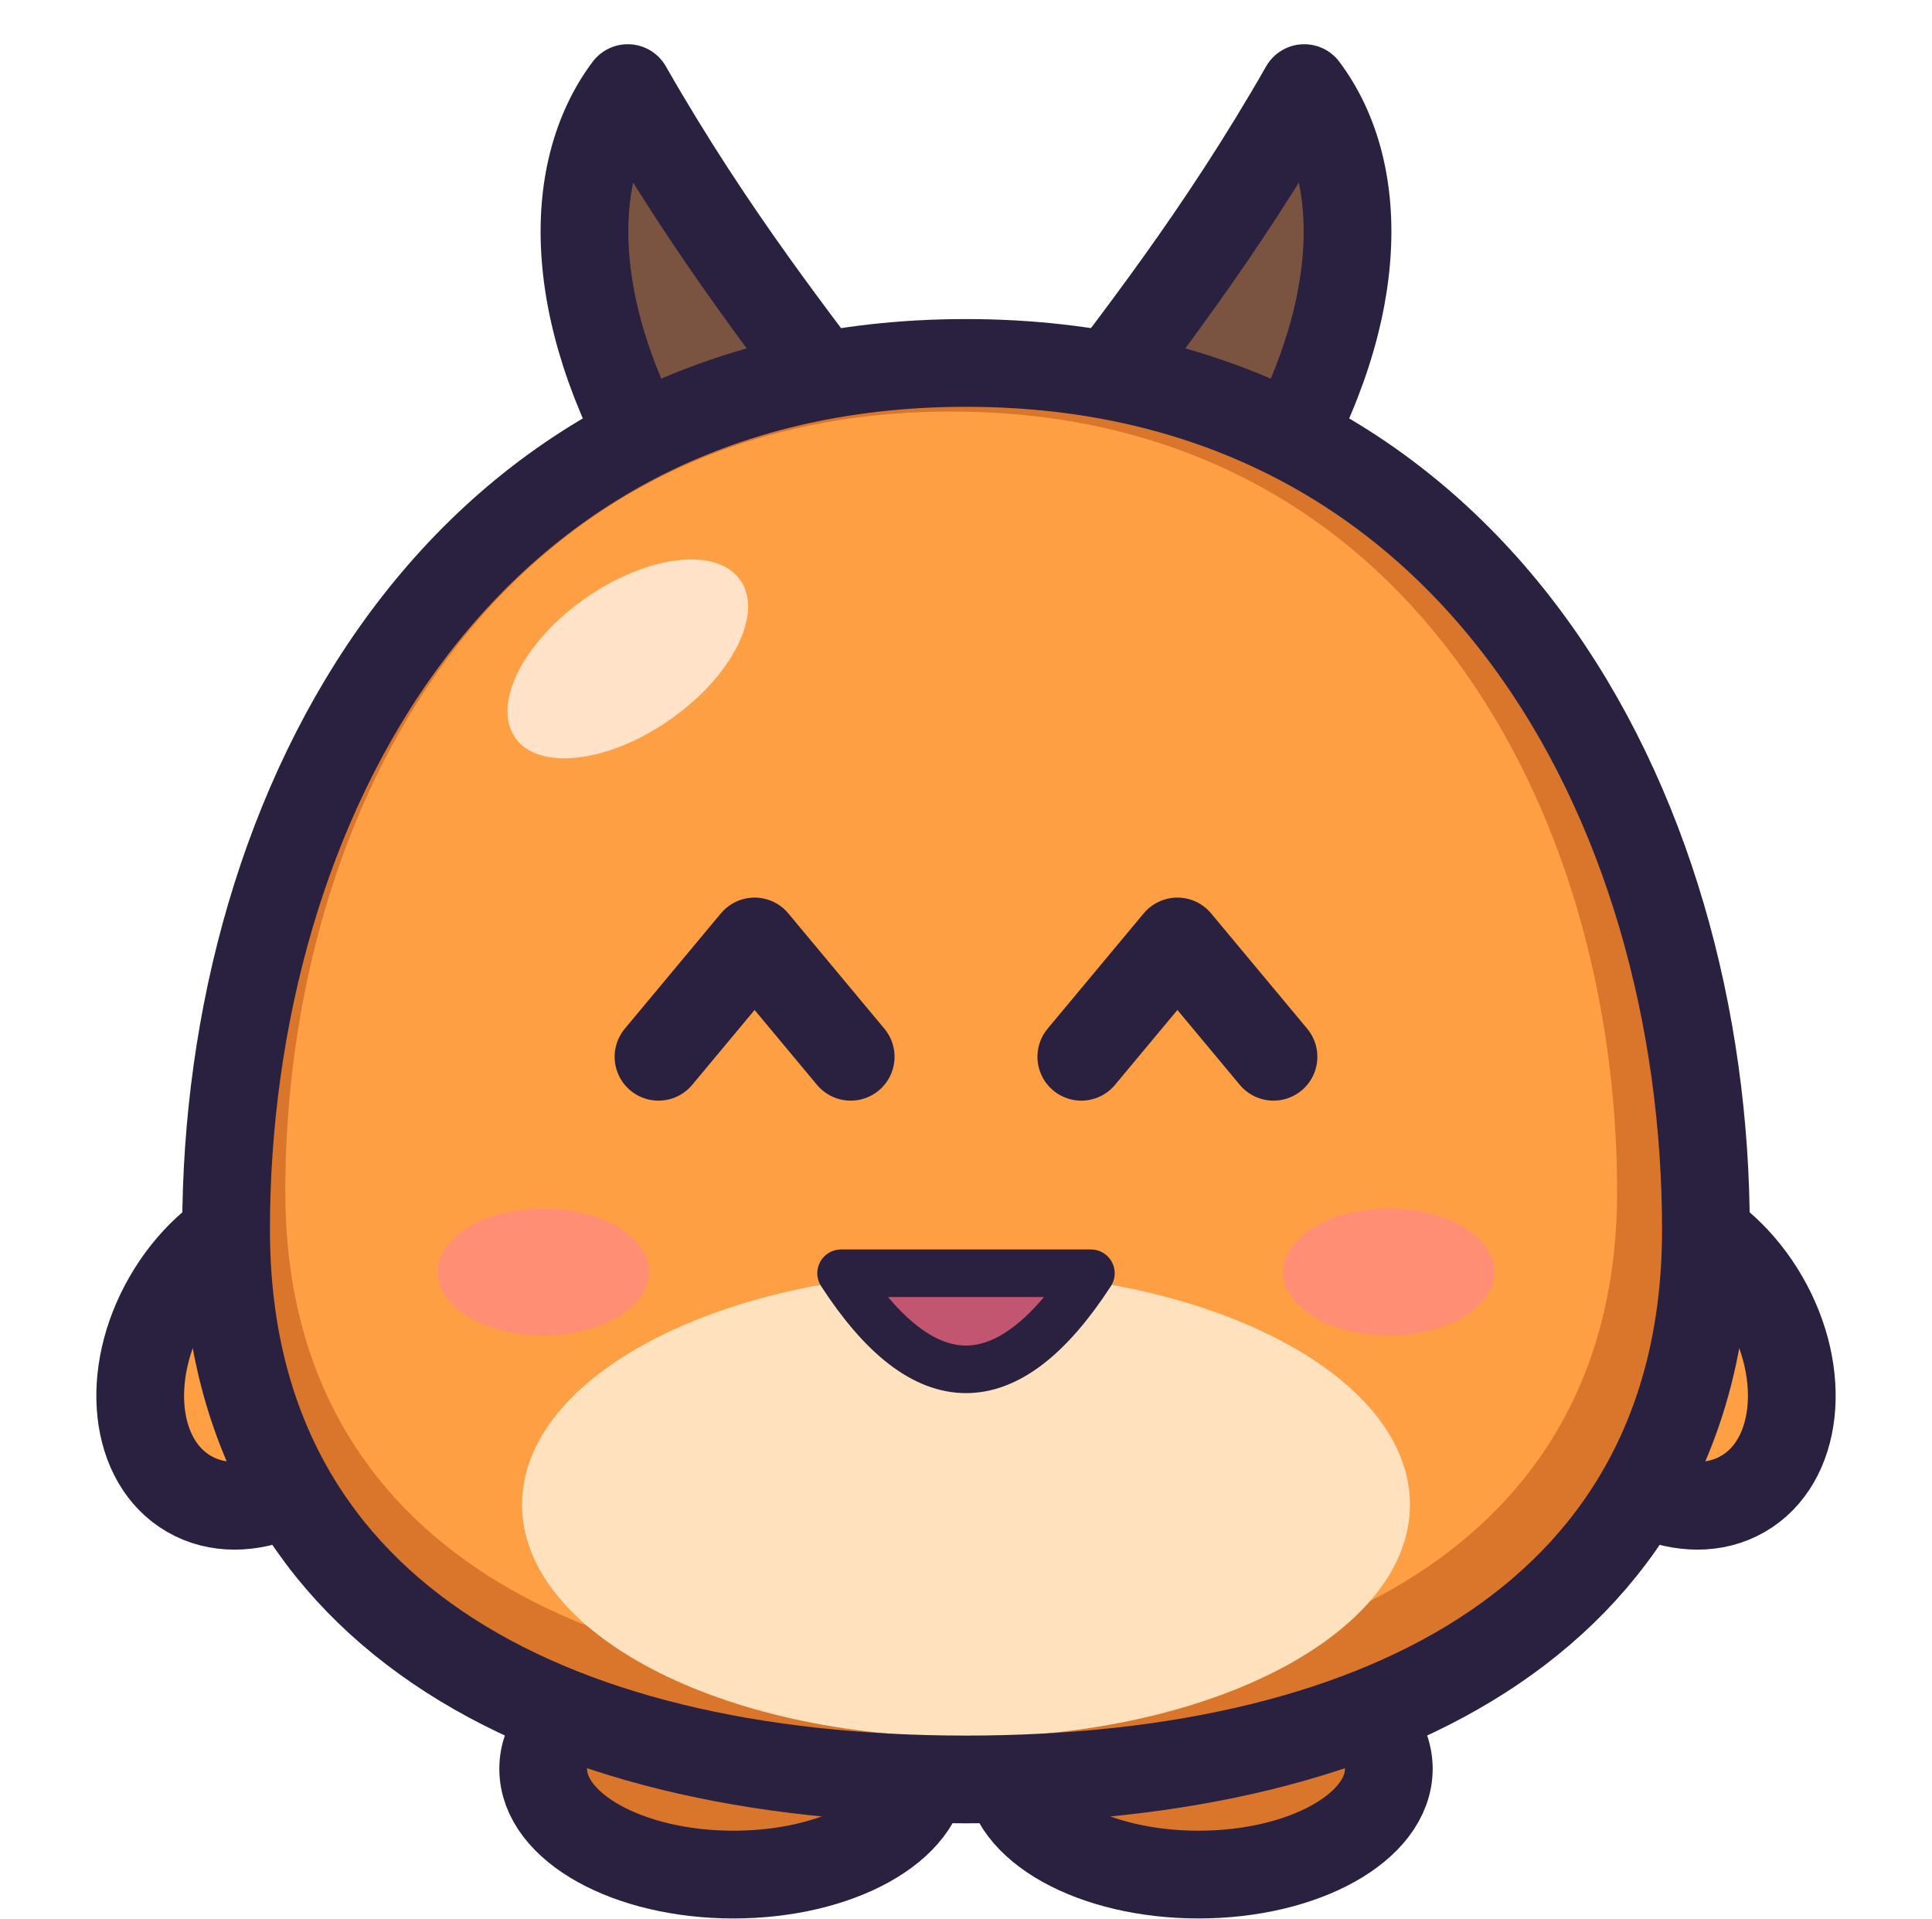
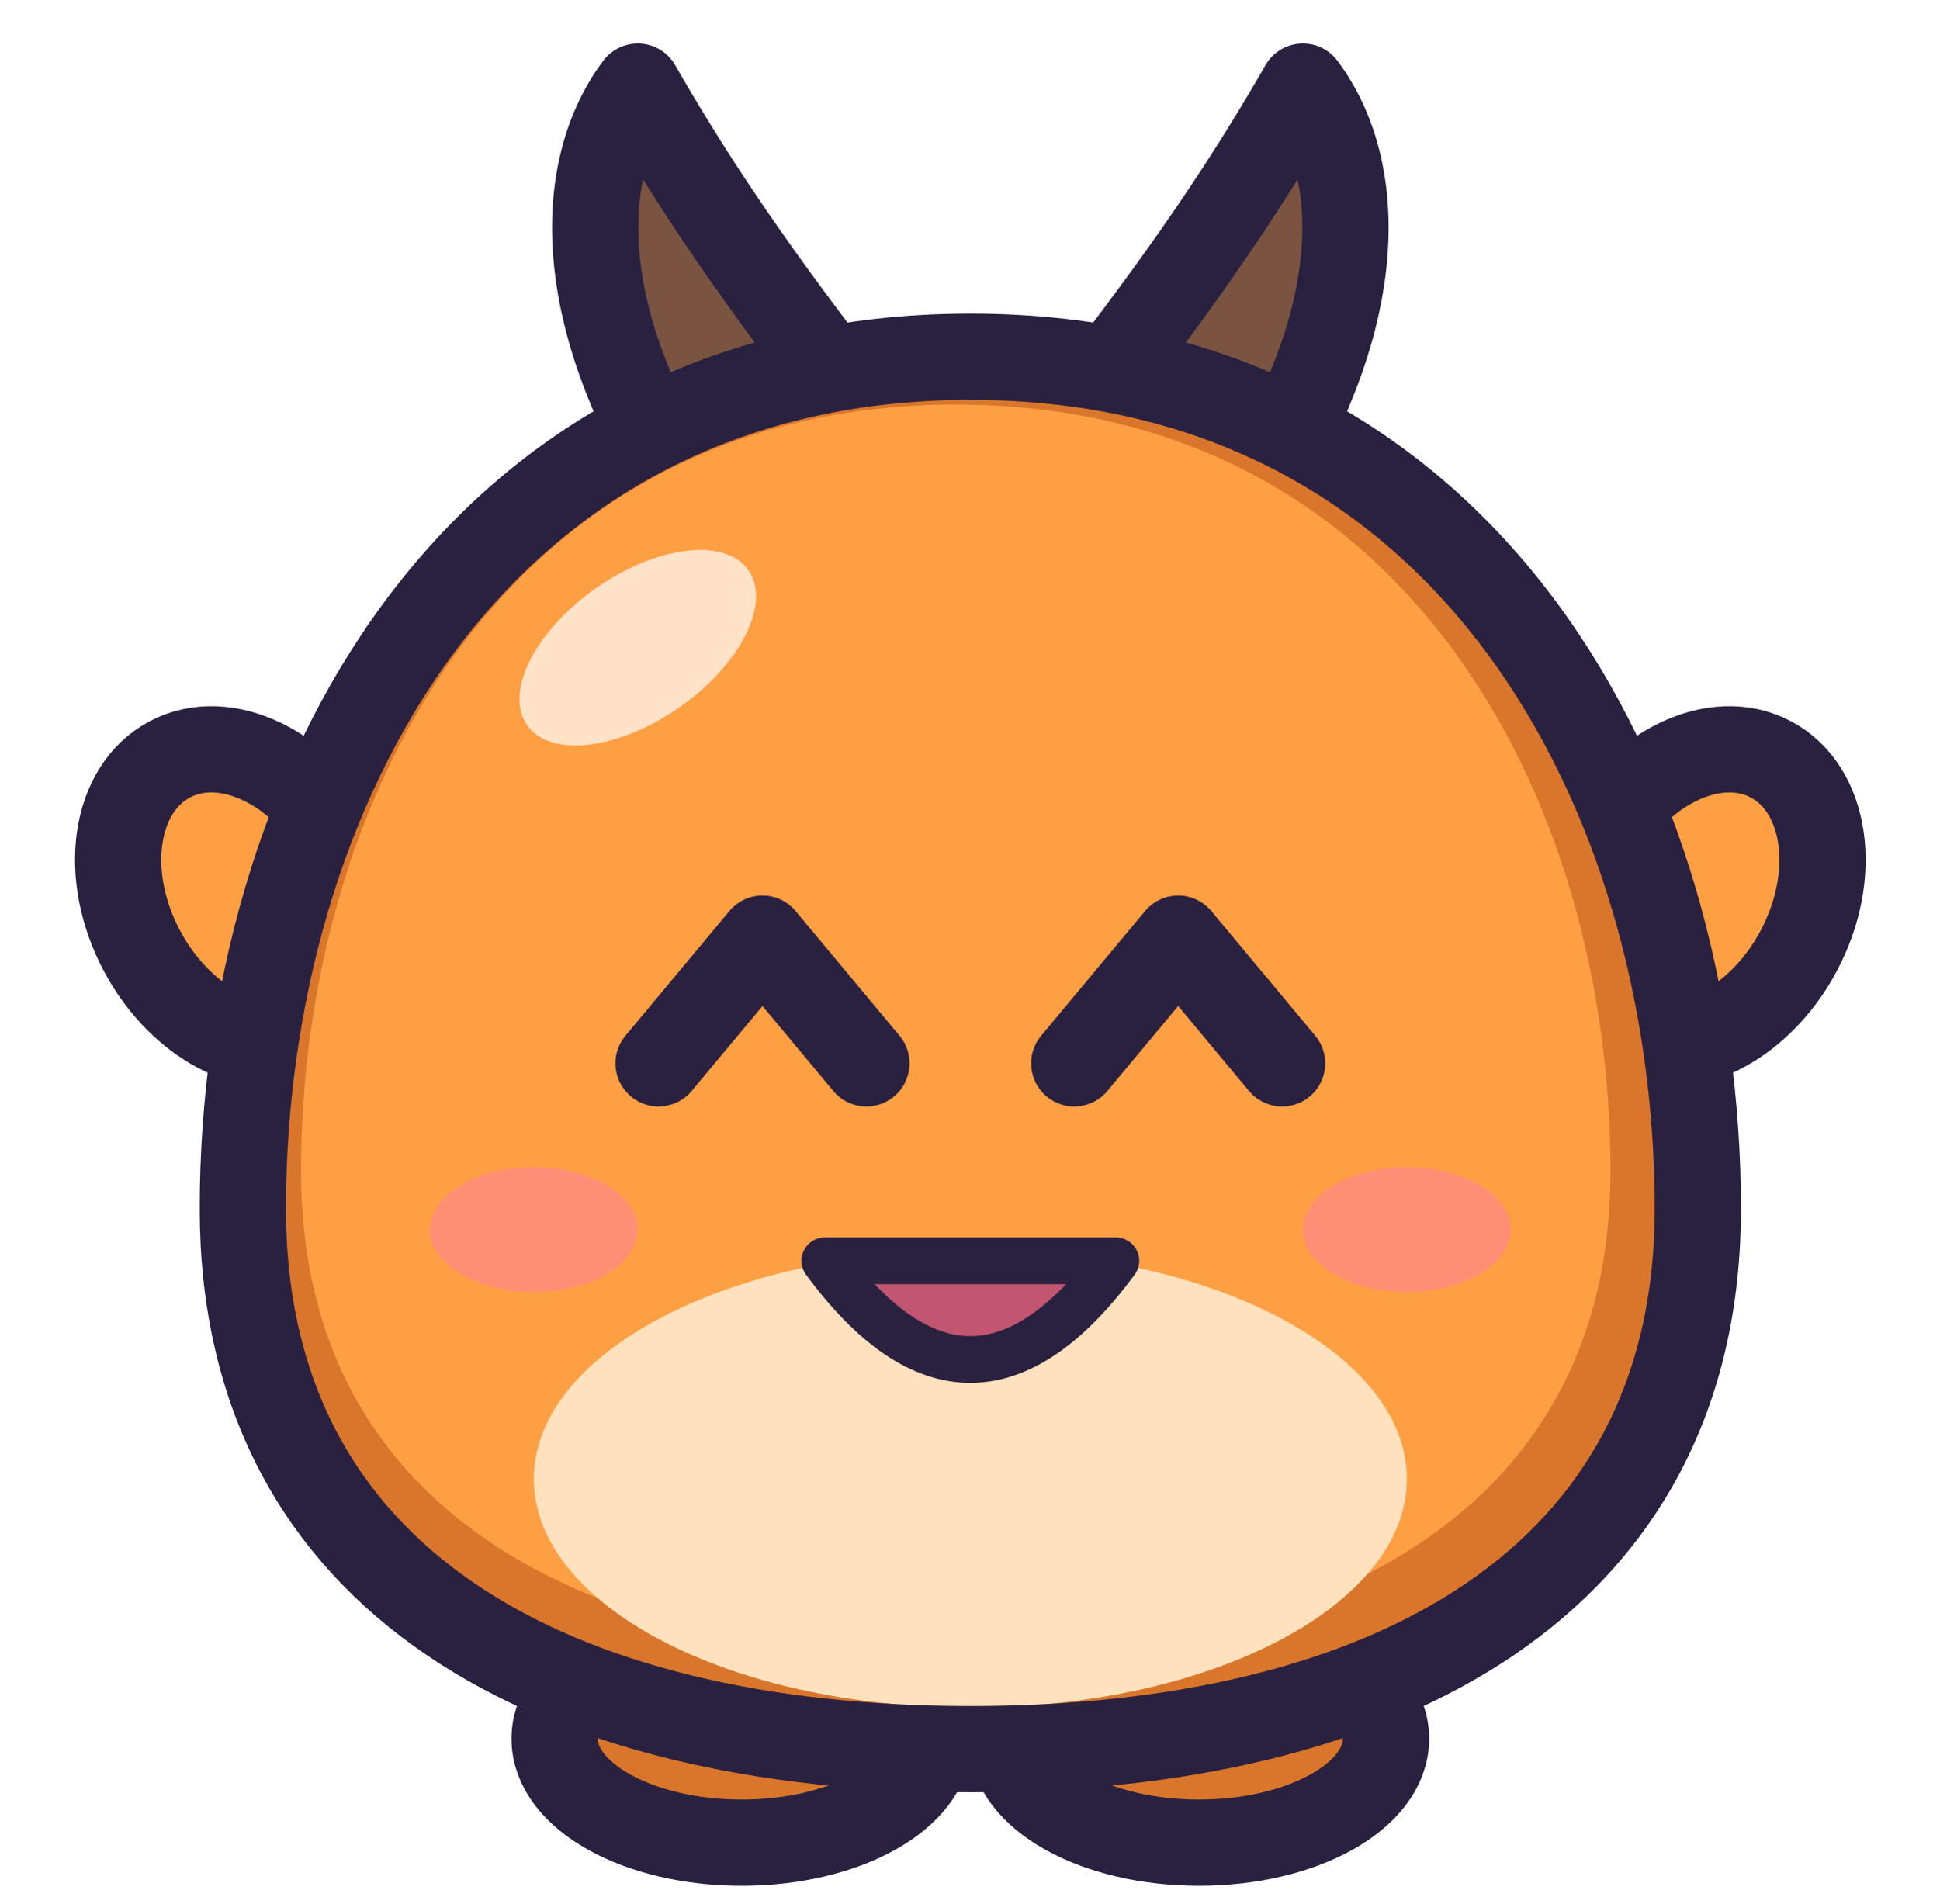
- <svg xmlns="http://www.w3.org/2000/svg" width="1031" height="1024" class="cr" viewBox="34.2 67.6 131.6 130.7" aria-label="Tinkit">
-   <style>.cr { display: block; width: 100%; height: 100%; overflow: visible; }
- .cr .o { stroke: rgb(42, 33, 64); stroke-width: 6; stroke-linejoin: round; stroke-linecap: round; }
- .z70 .o { stroke-width: 8.6; }
- .z72 .o { stroke-width: 8.3; }
- .z86 .o { stroke-width: 7; }
- .cr .o.m { stroke-width: 4.5; }
- .cr .o.thin { stroke-width: 3.5; }
- .cr .ln { fill: none; }
- .cr .k { fill: rgb(42, 33, 64); }
- .cr .w { fill: rgb(255, 255, 255); }
- .cr .ck { fill: rgb(255, 127, 159); opacity: 0.55; }
- .cr .hl { fill: rgb(255, 255, 255); opacity: 0.7; }
- .cr .tl { fill: none; stroke-linecap: round; stroke-linejoin: round; }
- .cr .tl.ink { stroke: rgb(42, 33, 64); }
- .cr .w18 { stroke-width: 18; }
- .cr .w16 { stroke-width: 16; }
- .cr .w14 { stroke-width: 14; }
- .cr .w12 { stroke-width: 12; }
- .cr .w10 { stroke-width: 10; }
- .cr .w9 { stroke-width: 9; }
- .cr .w8 { stroke-width: 8; }
- .cr .w6 { stroke-width: 6; }
- .cr .w4 { stroke-width: 4; }
- .cr .hx { stroke-width: 3; stroke-linejoin: round; }
- .cr .cir { fill: none; stroke-width: 4; stroke-linecap: round; stroke-linejoin: round; }</style>
+ <svg xmlns="http://www.w3.org/2000/svg" class="cr" viewBox="32.8 67.6 134.3 131.9" aria-label="Tinkit comemorando" height="1024" width="1043">
  <g class="z72" transform="matrix(.72 0 0 .72 28 54.88)">
-     <path class="o" fill="#7a5440" d="M72 64 C62 48 62 34 68 26 C76 40 84 50 90 58Z" />
-     <path class="o" fill="#7a5440" d="M128 64 C138 48 138 34 132 26 C124 40 116 50 110 58Z" />
-     <ellipse class="o" fill="#d9762b" cx="78" cy="185" rx="18" ry="10" />
-     <ellipse class="o" fill="#d9762b" cx="122" cy="185" rx="18" ry="10" />
-     <ellipse class="o" fill="#ff9f43" cx="34" cy="146" rx="11" ry="15" transform="rotate(30 34 146)" />
-     <ellipse class="o" fill="#ff9f43" cx="166" cy="146" rx="11" ry="15" transform="rotate(-30 166 146)" />
-     <path fill="#d9762b" d="M100 52 C148 52 170 94 170 134 C170 170 140 186 100 186 C60 186 30 170 30 134 C30 94 52 52 100 52Z" />
-     <path fill="#ff9f43" transform="matrix(.9 0 0 .9 8.6 9.8)" d="M100 52 C148 52 170 94 170 134 C170 170 140 186 100 186 C60 186 30 170 30 134 C30 94 52 52 100 52Z" />
-     <ellipse fill="#ffe2bd" cx="100" cy="160" rx="42" ry="22" />
-     <path class="o ln" d="M100 52 C148 52 170 94 170 134 C170 170 140 186 100 186 C60 186 30 170 30 134 C30 94 52 52 100 52Z" />
-     <ellipse class="hl" cx="68" cy="80" rx="13" ry="7" transform="rotate(-35 68 80)" />
-     <path class="o ln" d="M70.909 117.636 L80 106.727 L89.091 117.636" />
-     <path class="o ln" d="M110.909 117.636 L120 106.727 L129.091 117.636" />
-     <ellipse class="ck" cx="60" cy="138" rx="10" ry="6" />
-     <ellipse class="ck" cx="140" cy="138" rx="10" ry="6" />
-     <path class="o m" fill="#c2556f" d="M88.182 138.114 Q100 156.295 111.818 138.114Z" />
+     <path class="o" fill="#7a5440" d="M72 64 C62 48 62 34 68 26 C76 40 84 50 90 58Z" stroke="rgb(42, 33, 64)" stroke-width="8.3" stroke-linejoin="round" stroke-linecap="round" />
+     <path class="o" fill="#7a5440" d="M128 64 C138 48 138 34 132 26 C124 40 116 50 110 58Z" stroke="rgb(42, 33, 64)" stroke-width="8.3" stroke-linejoin="round" stroke-linecap="round" />
+     <ellipse class="o" fill="#d9762b" cx="78" cy="185" rx="18" ry="10" stroke="rgb(42, 33, 64)" stroke-width="8.3" stroke-linejoin="round" stroke-linecap="round" />
+     <ellipse class="o" fill="#d9762b" cx="122" cy="185" rx="18" ry="10" stroke="rgb(42, 33, 64)" stroke-width="8.3" stroke-linejoin="round" stroke-linecap="round" />
+     <ellipse class="o" fill="#ff9f43" cx="30" cy="104" rx="11" ry="15" transform="rotate(-28 30 104)" stroke="rgb(42, 33, 64)" stroke-width="8.3" stroke-linejoin="round" stroke-linecap="round" />
+     <ellipse class="o" fill="#ff9f43" cx="170" cy="104" rx="11" ry="15" transform="rotate(28 170 104)" stroke="rgb(42, 33, 64)" stroke-width="8.3" stroke-linejoin="round" stroke-linecap="round" />
+     <path fill="#d9762b" d="M100 52 C148 52 170 94 170 134 C170 170 140 186 100 186 C60 186 30 170 30 134 C30 94 52 52 100 52Z" stroke="none" />
+     <path fill="#ff9f43" transform="matrix(.9 0 0 .9 8.6 9.8)" d="M100 52 C148 52 170 94 170 134 C170 170 140 186 100 186 C60 186 30 170 30 134 C30 94 52 52 100 52Z" stroke="none" />
+     <ellipse fill="#ffe2bd" cx="100" cy="160" rx="42" ry="22" stroke="none" />
+     <path class="o ln" d="M100 52 C148 52 170 94 170 134 C170 170 140 186 100 186 C60 186 30 170 30 134 C30 94 52 52 100 52Z" fill="none" stroke="rgb(42, 33, 64)" stroke-width="8.3" stroke-linejoin="round" stroke-linecap="round" />
+     <ellipse class="hl" cx="68" cy="80" rx="13" ry="7" transform="rotate(-35 68 80)" fill="rgb(255, 255, 255)" stroke="none" opacity="0.7" />
+     <path class="o ln" d="M70 120 L80 108 L90 120" fill="none" stroke="rgb(42, 33, 64)" stroke-width="8.3" stroke-linejoin="round" stroke-linecap="round" />
+     <path class="o ln" d="M110 120 L120 108 L130 120" fill="none" stroke="rgb(42, 33, 64)" stroke-width="8.3" stroke-linejoin="round" stroke-linecap="round" />
+     <path class="o m" fill="#c2556f" d="M86 139 Q100 158 114 139Z" stroke="rgb(42, 33, 64)" stroke-width="4.5" stroke-linejoin="round" stroke-linecap="round" />
+     <ellipse class="ck" cx="58" cy="136" rx="10" ry="6" fill="rgb(255, 127, 159)" stroke="none" opacity="0.55" />
+     <ellipse class="ck" cx="142" cy="136" rx="10" ry="6" fill="rgb(255, 127, 159)" stroke="none" opacity="0.55" />
  </g>
</svg>
